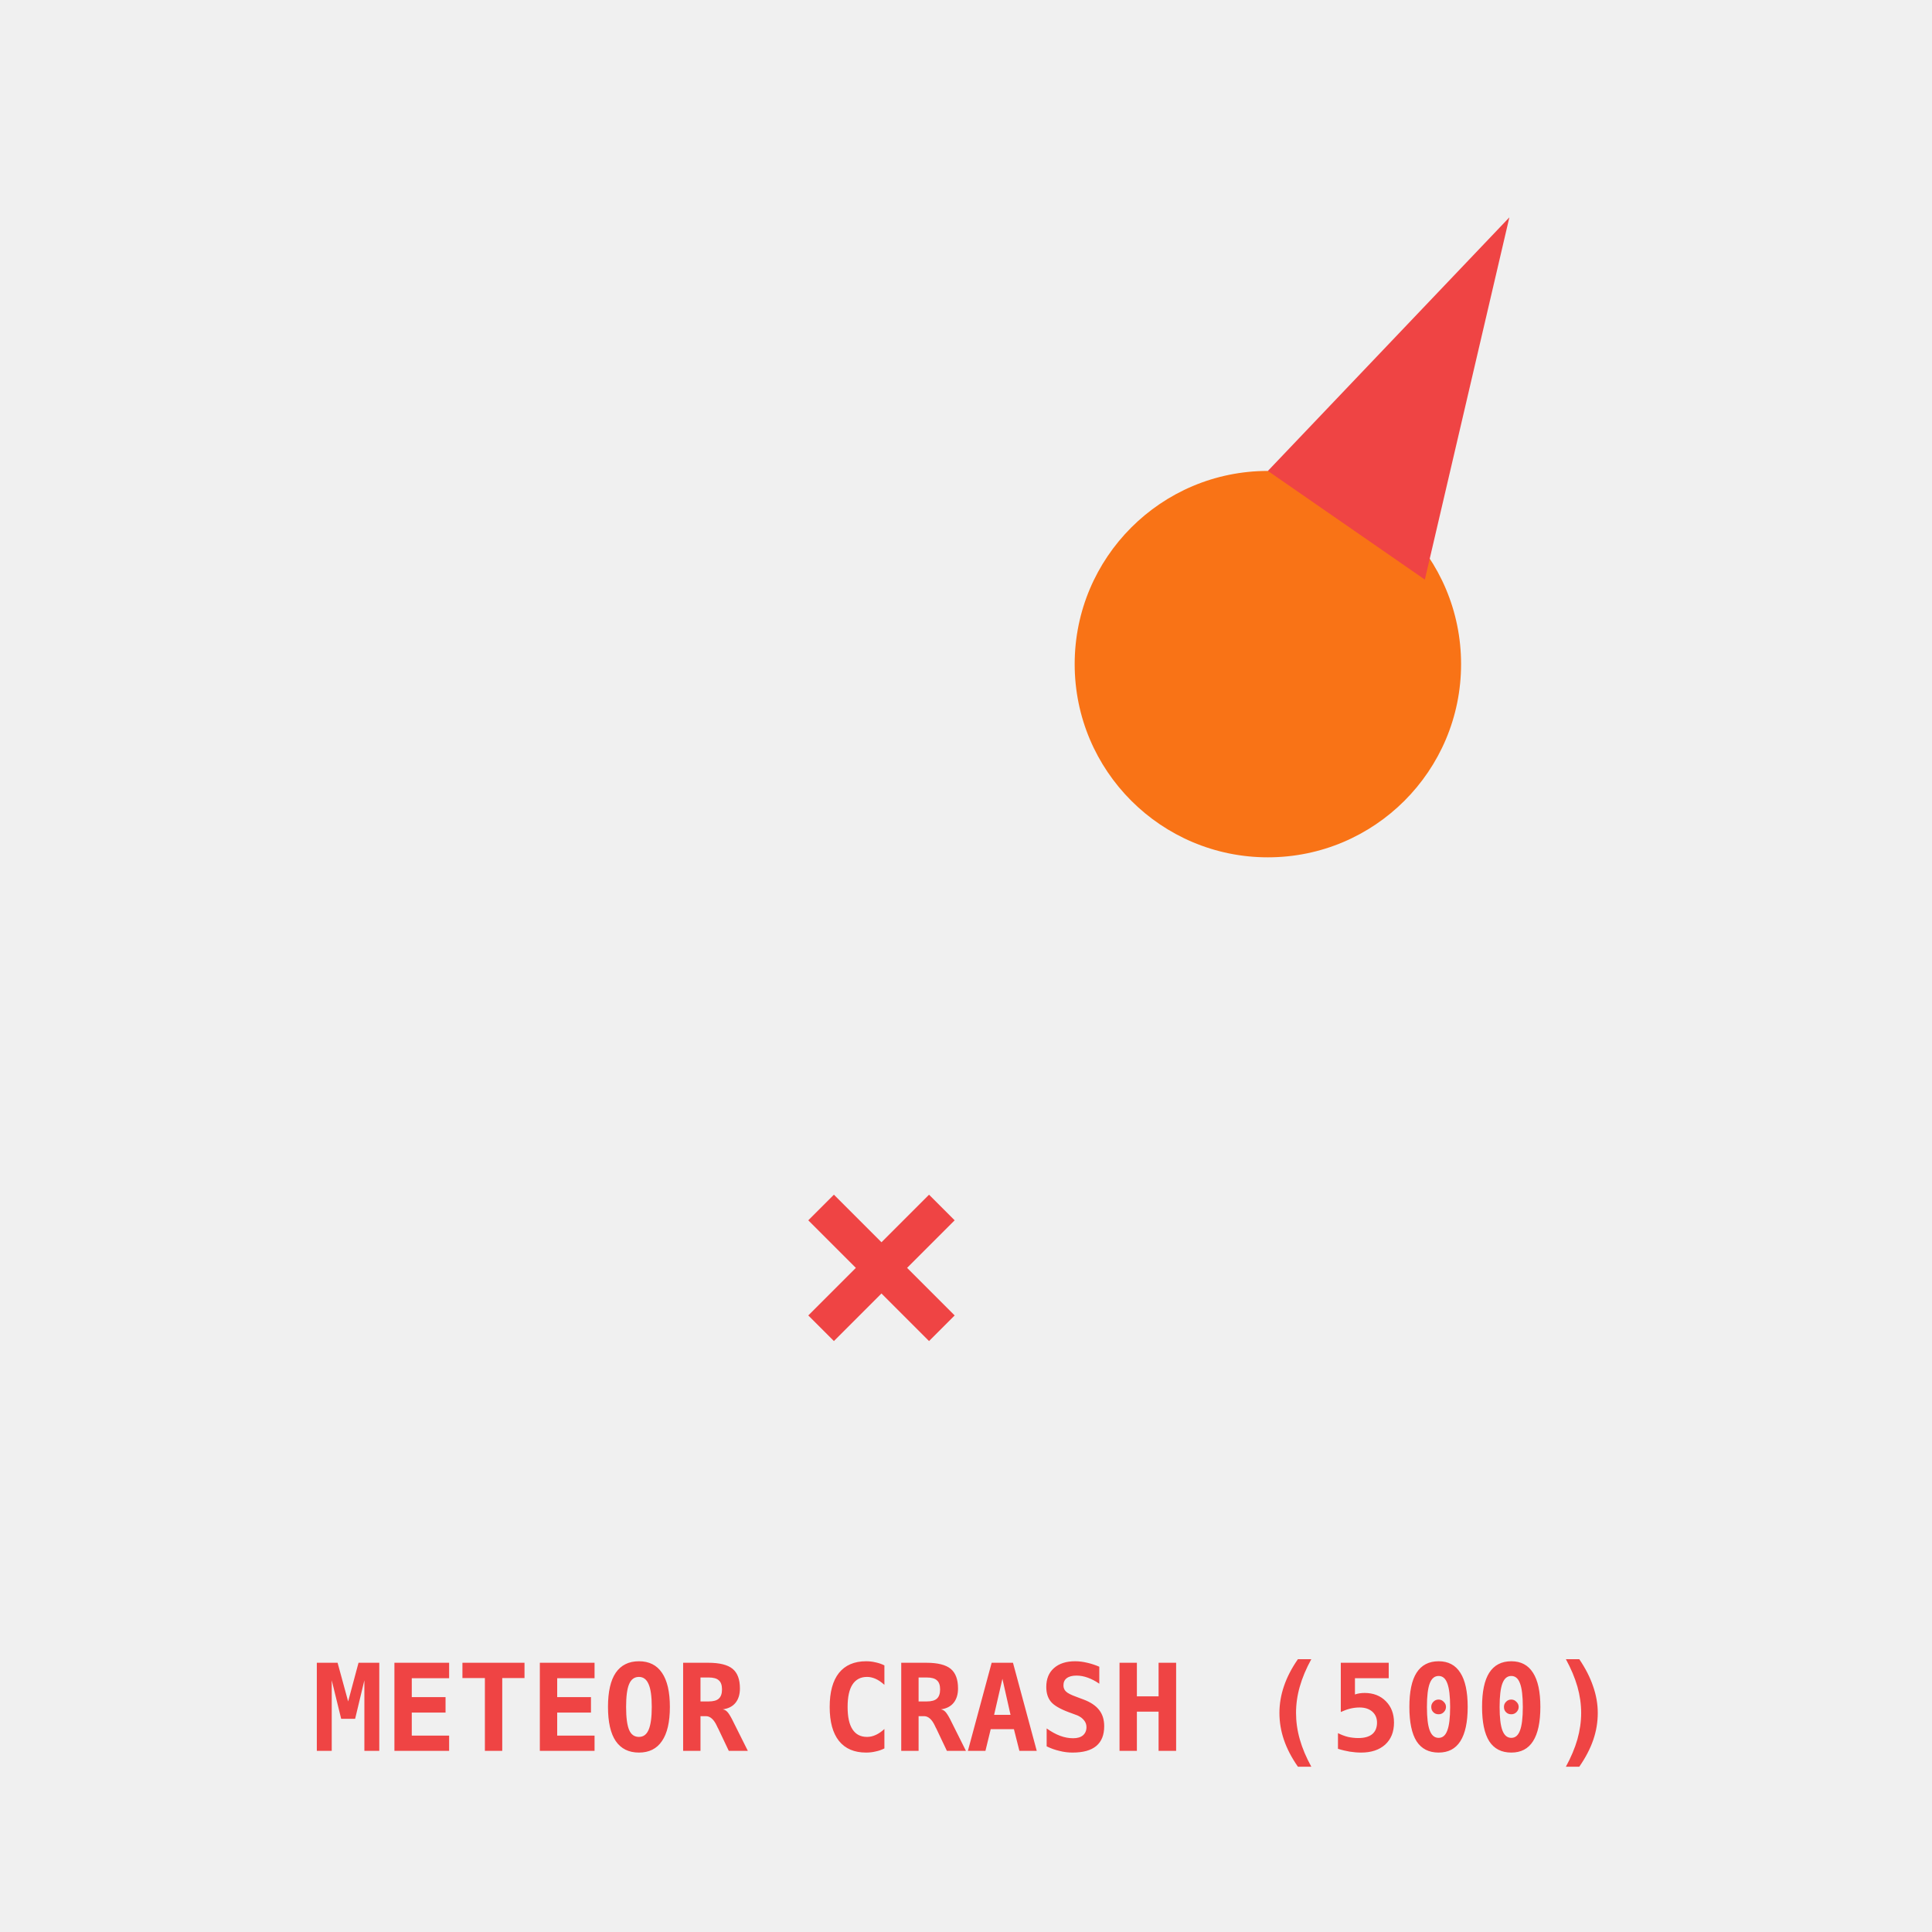
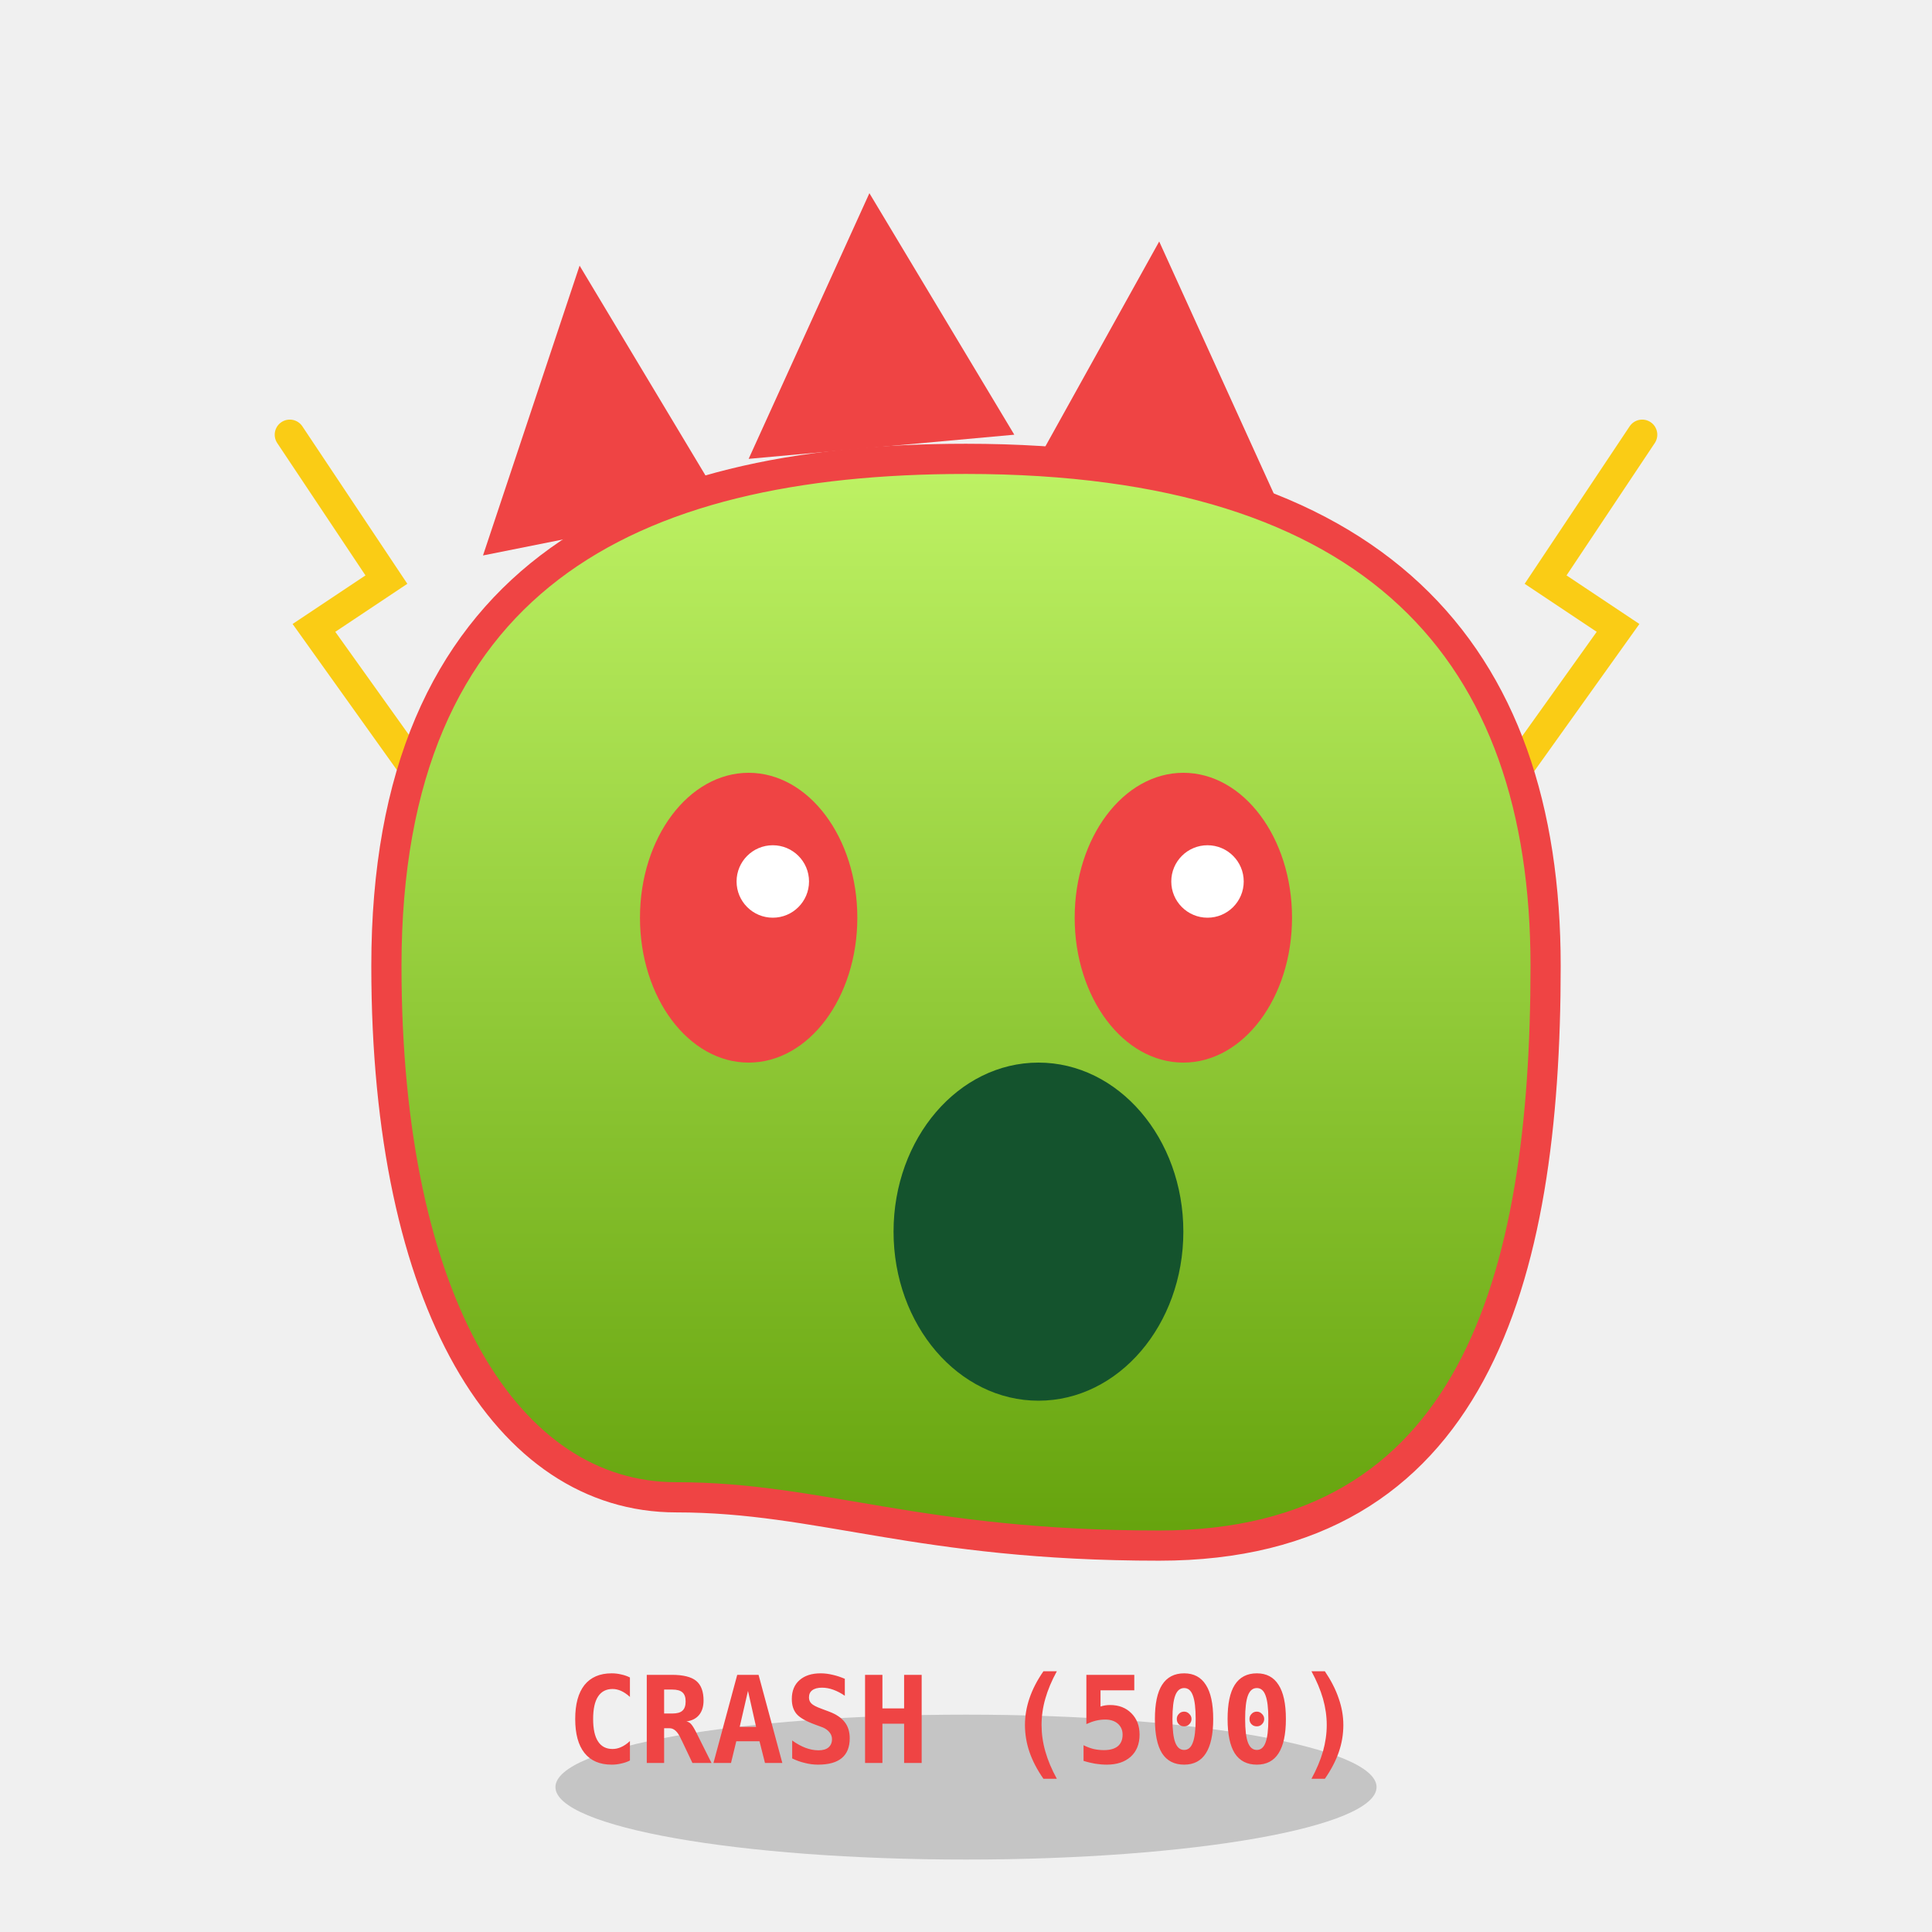
<svg xmlns="http://www.w3.org/2000/svg" viewBox="0 0 160 160" width="100%" height="100%">
-   <circle cx="75" cy="105" rx="30" ry="22" fill="#64748b" stroke="#334155" stroke-width="2" />
-   <line x1="68" y1="100" x2="78" y2="110" stroke="#ef4444" stroke-width="3" />
-   <line x1="78" y1="100" x2="68" y2="110" stroke="#ef4444" stroke-width="3" />
-   <circle cx="105" cy="55" r="16" fill="#f97316" />
-   <polygon points="105,39 125,18 118,48" fill="#ef4444" />
-   <text x="80" y="145" font-family="monospace" font-size="10" font-weight="bold" fill="#ef4444" text-anchor="middle">METEOR CRASH (500)</text>
+   <defs>
+     <linearGradient id="dino-grad" x1="0%" y1="0%" x2="0%" y2="100%">
+       <stop offset="0%" stop-color="#bef264" />
+       <stop offset="100%" stop-color="#65a30d" />
+     </linearGradient>
+   </defs>
+   <style>
+     @keyframes terrorShiver {
+       0%, 100% { transform: translate(0, 0); }
+       20% { transform: translate(-3px, 2px); }
+       40% { transform: translate(3px, -2px); }
+       60% { transform: translate(-2px, -2px); }
+       80% { transform: translate(2px, 2px); }
+     }
+     @keyframes sparkFlick {
+       0%, 100% { opacity: 0; }
+       50% { opacity: 1; }
+     }
+     .head-terror { animation: terrorShiver 0.25s infinite; transform-origin: 80px 145px; }
+     .sparks { animation: sparkFlick 0.3s infinite; }
+   </style>
+   <ellipse cx="80" cy="148" rx="34" ry="6" fill="#000000" opacity="0.18" />
+   <g class="sparks">
+     <polyline points="24,36 32,48 26,52 36,66" fill="none" stroke="#facc15" stroke-width="2.5" stroke-linecap="round" />
+     <polyline points="136,36 128,48 134,52 124,66" fill="none" stroke="#facc15" stroke-width="2.5" stroke-linecap="round" />
+   </g>
+   <g class="head-terror">
+     <polygon points="40,46 48,22 60,42" fill="#ef4444" />
+     <polygon points="62,38 72,16 84,36" fill="#ef4444" />
+     <polygon points="86,38 96,20 106,42" fill="#ef4444" />
+     <path d="M 32 80 C 32 48 52 38 80 38 C 114 38 128 54 128 80 C 128 106 122 128 96 128 C 76 128 68 124 56 124 C 42 124 32 108 32 80 Z" fill="url(#dino-grad)" stroke="#ef4444" stroke-width="2.5" />
+     <ellipse cx="62" cy="76" rx="9" ry="12" fill="#ef4444" />
+     <circle cx="64" cy="73" r="3" fill="#ffffff" />
+     <ellipse cx="98" cy="76" rx="9" ry="12" fill="#ef4444" />
+     <circle cx="100" cy="73" r="3" fill="#ffffff" />
+     <ellipse cx="86" cy="102" rx="12" ry="14" fill="#14532d" />
+   </g>
+   <text x="80" y="146" font-family="monospace" font-size="10" font-weight="bold" fill="#ef4444" text-anchor="middle">CRASH (500)</text>
</svg>
